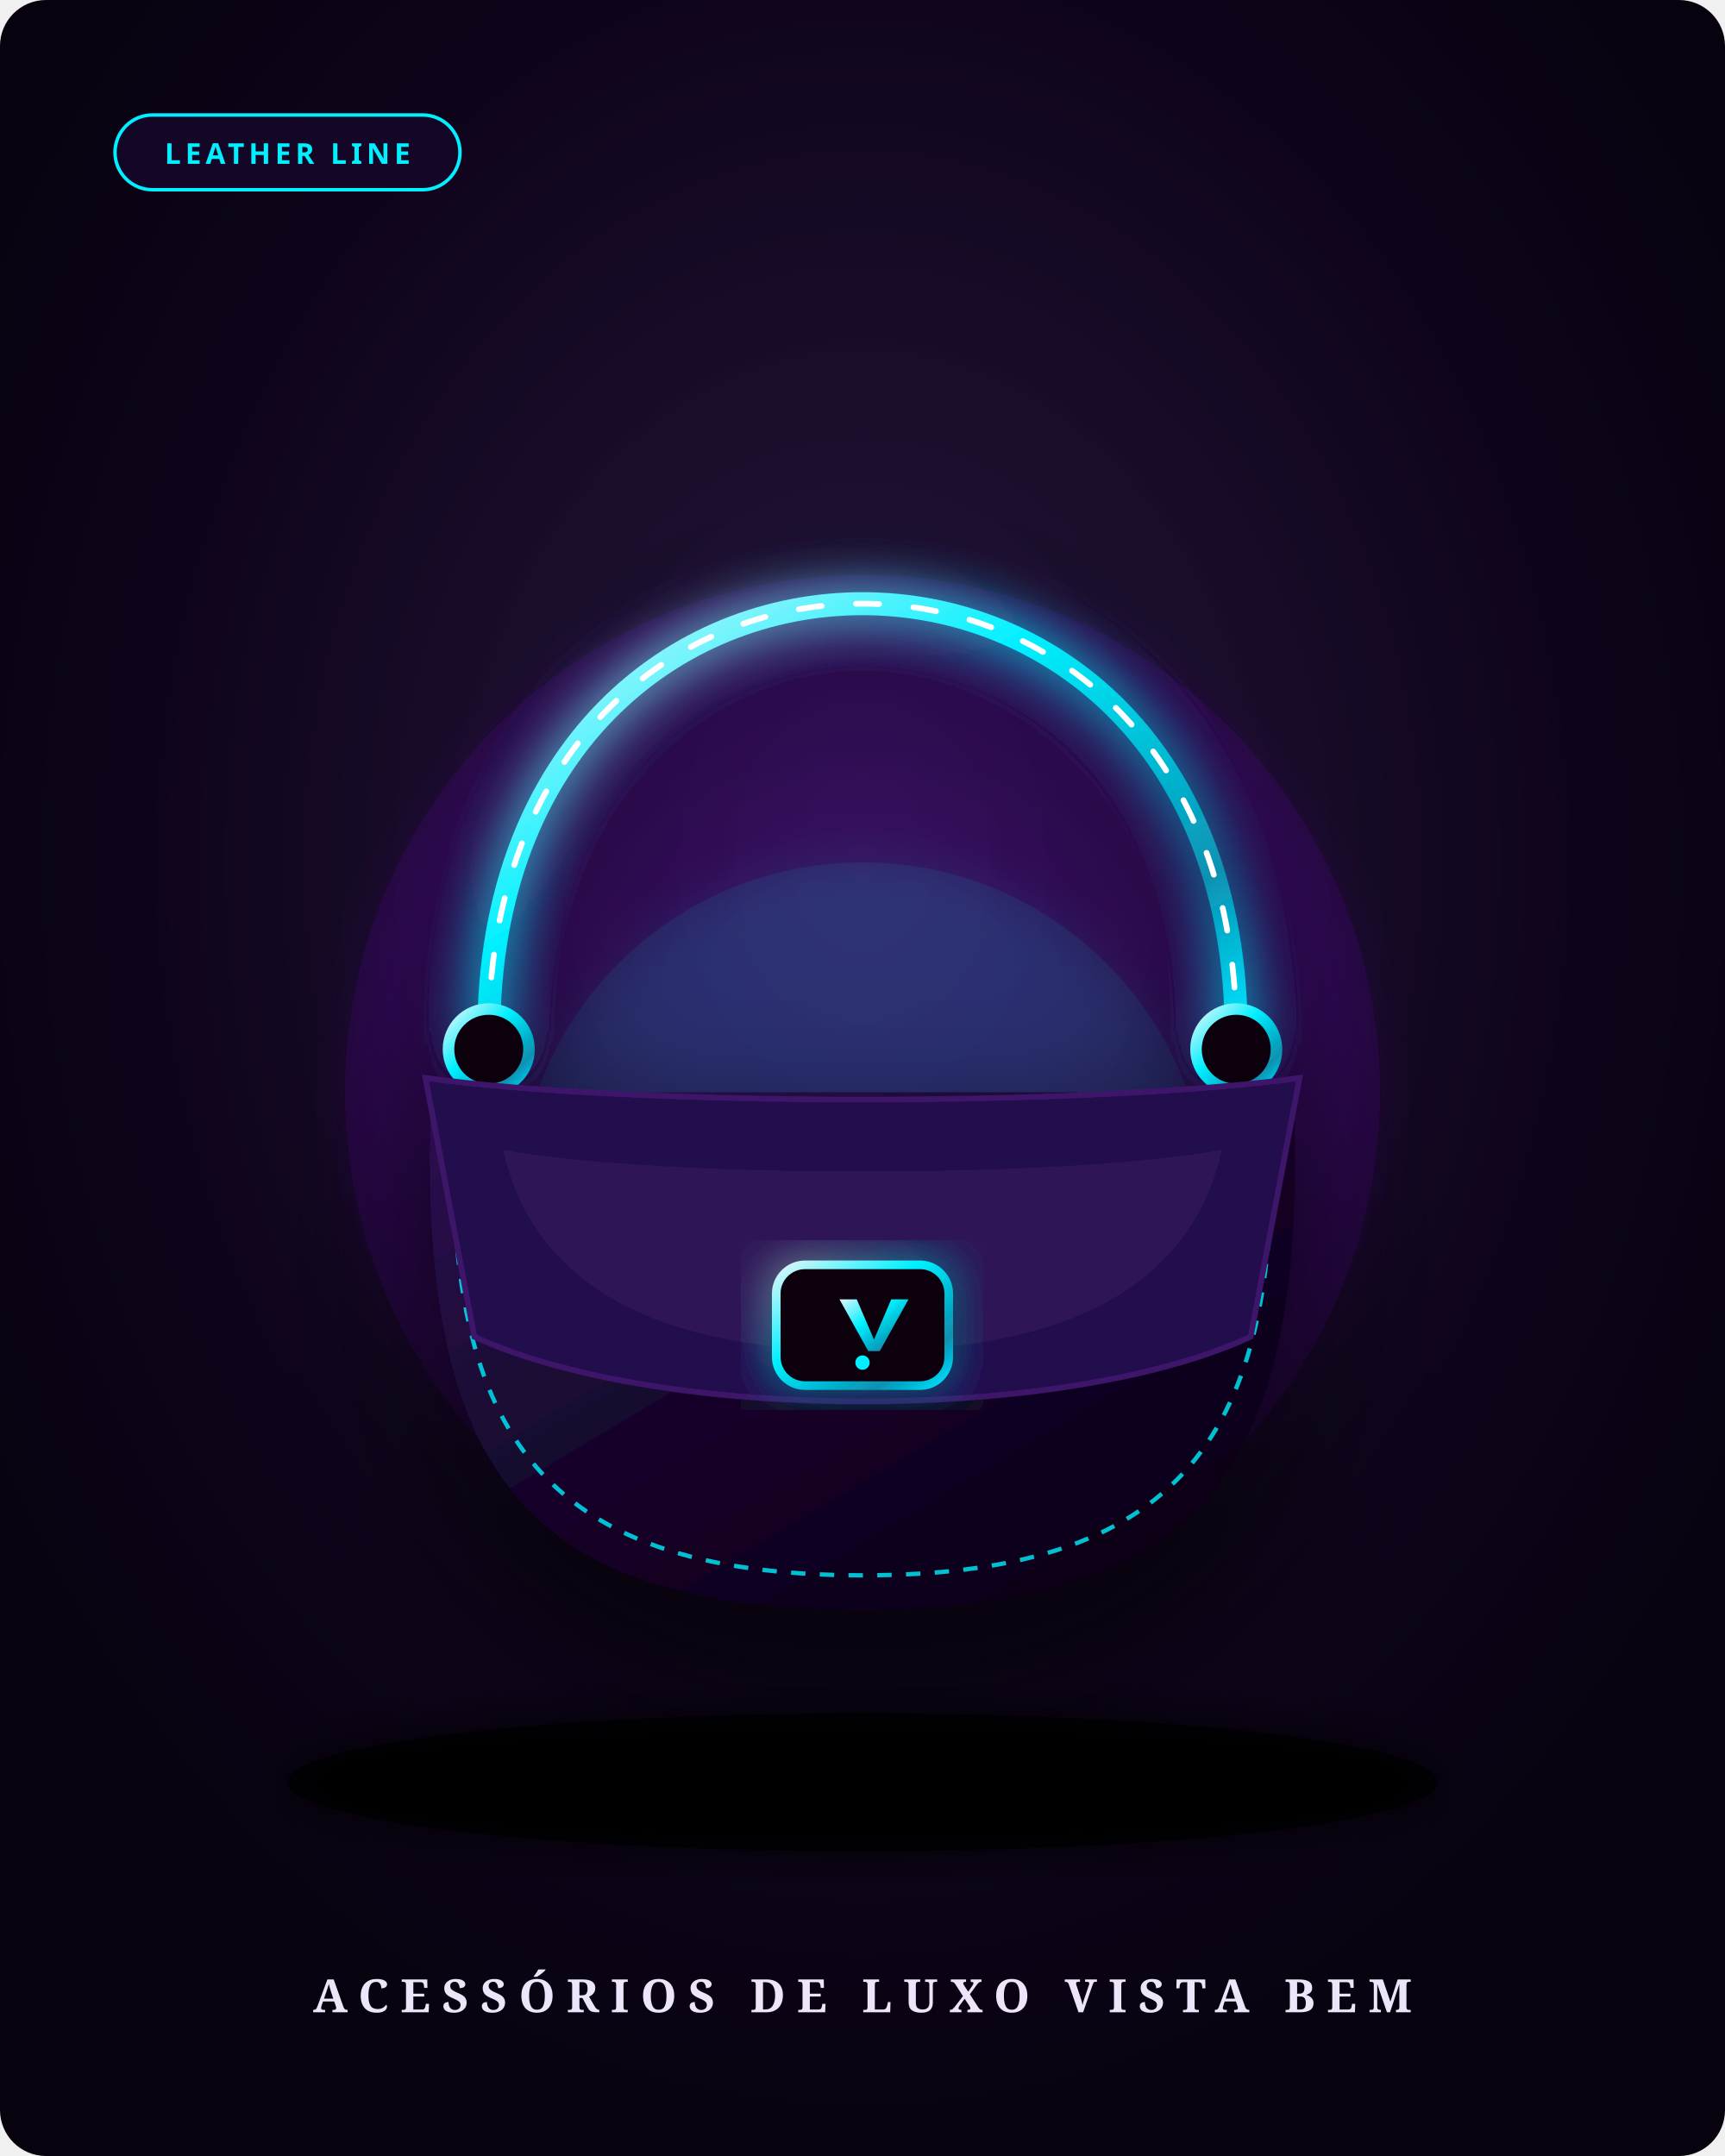
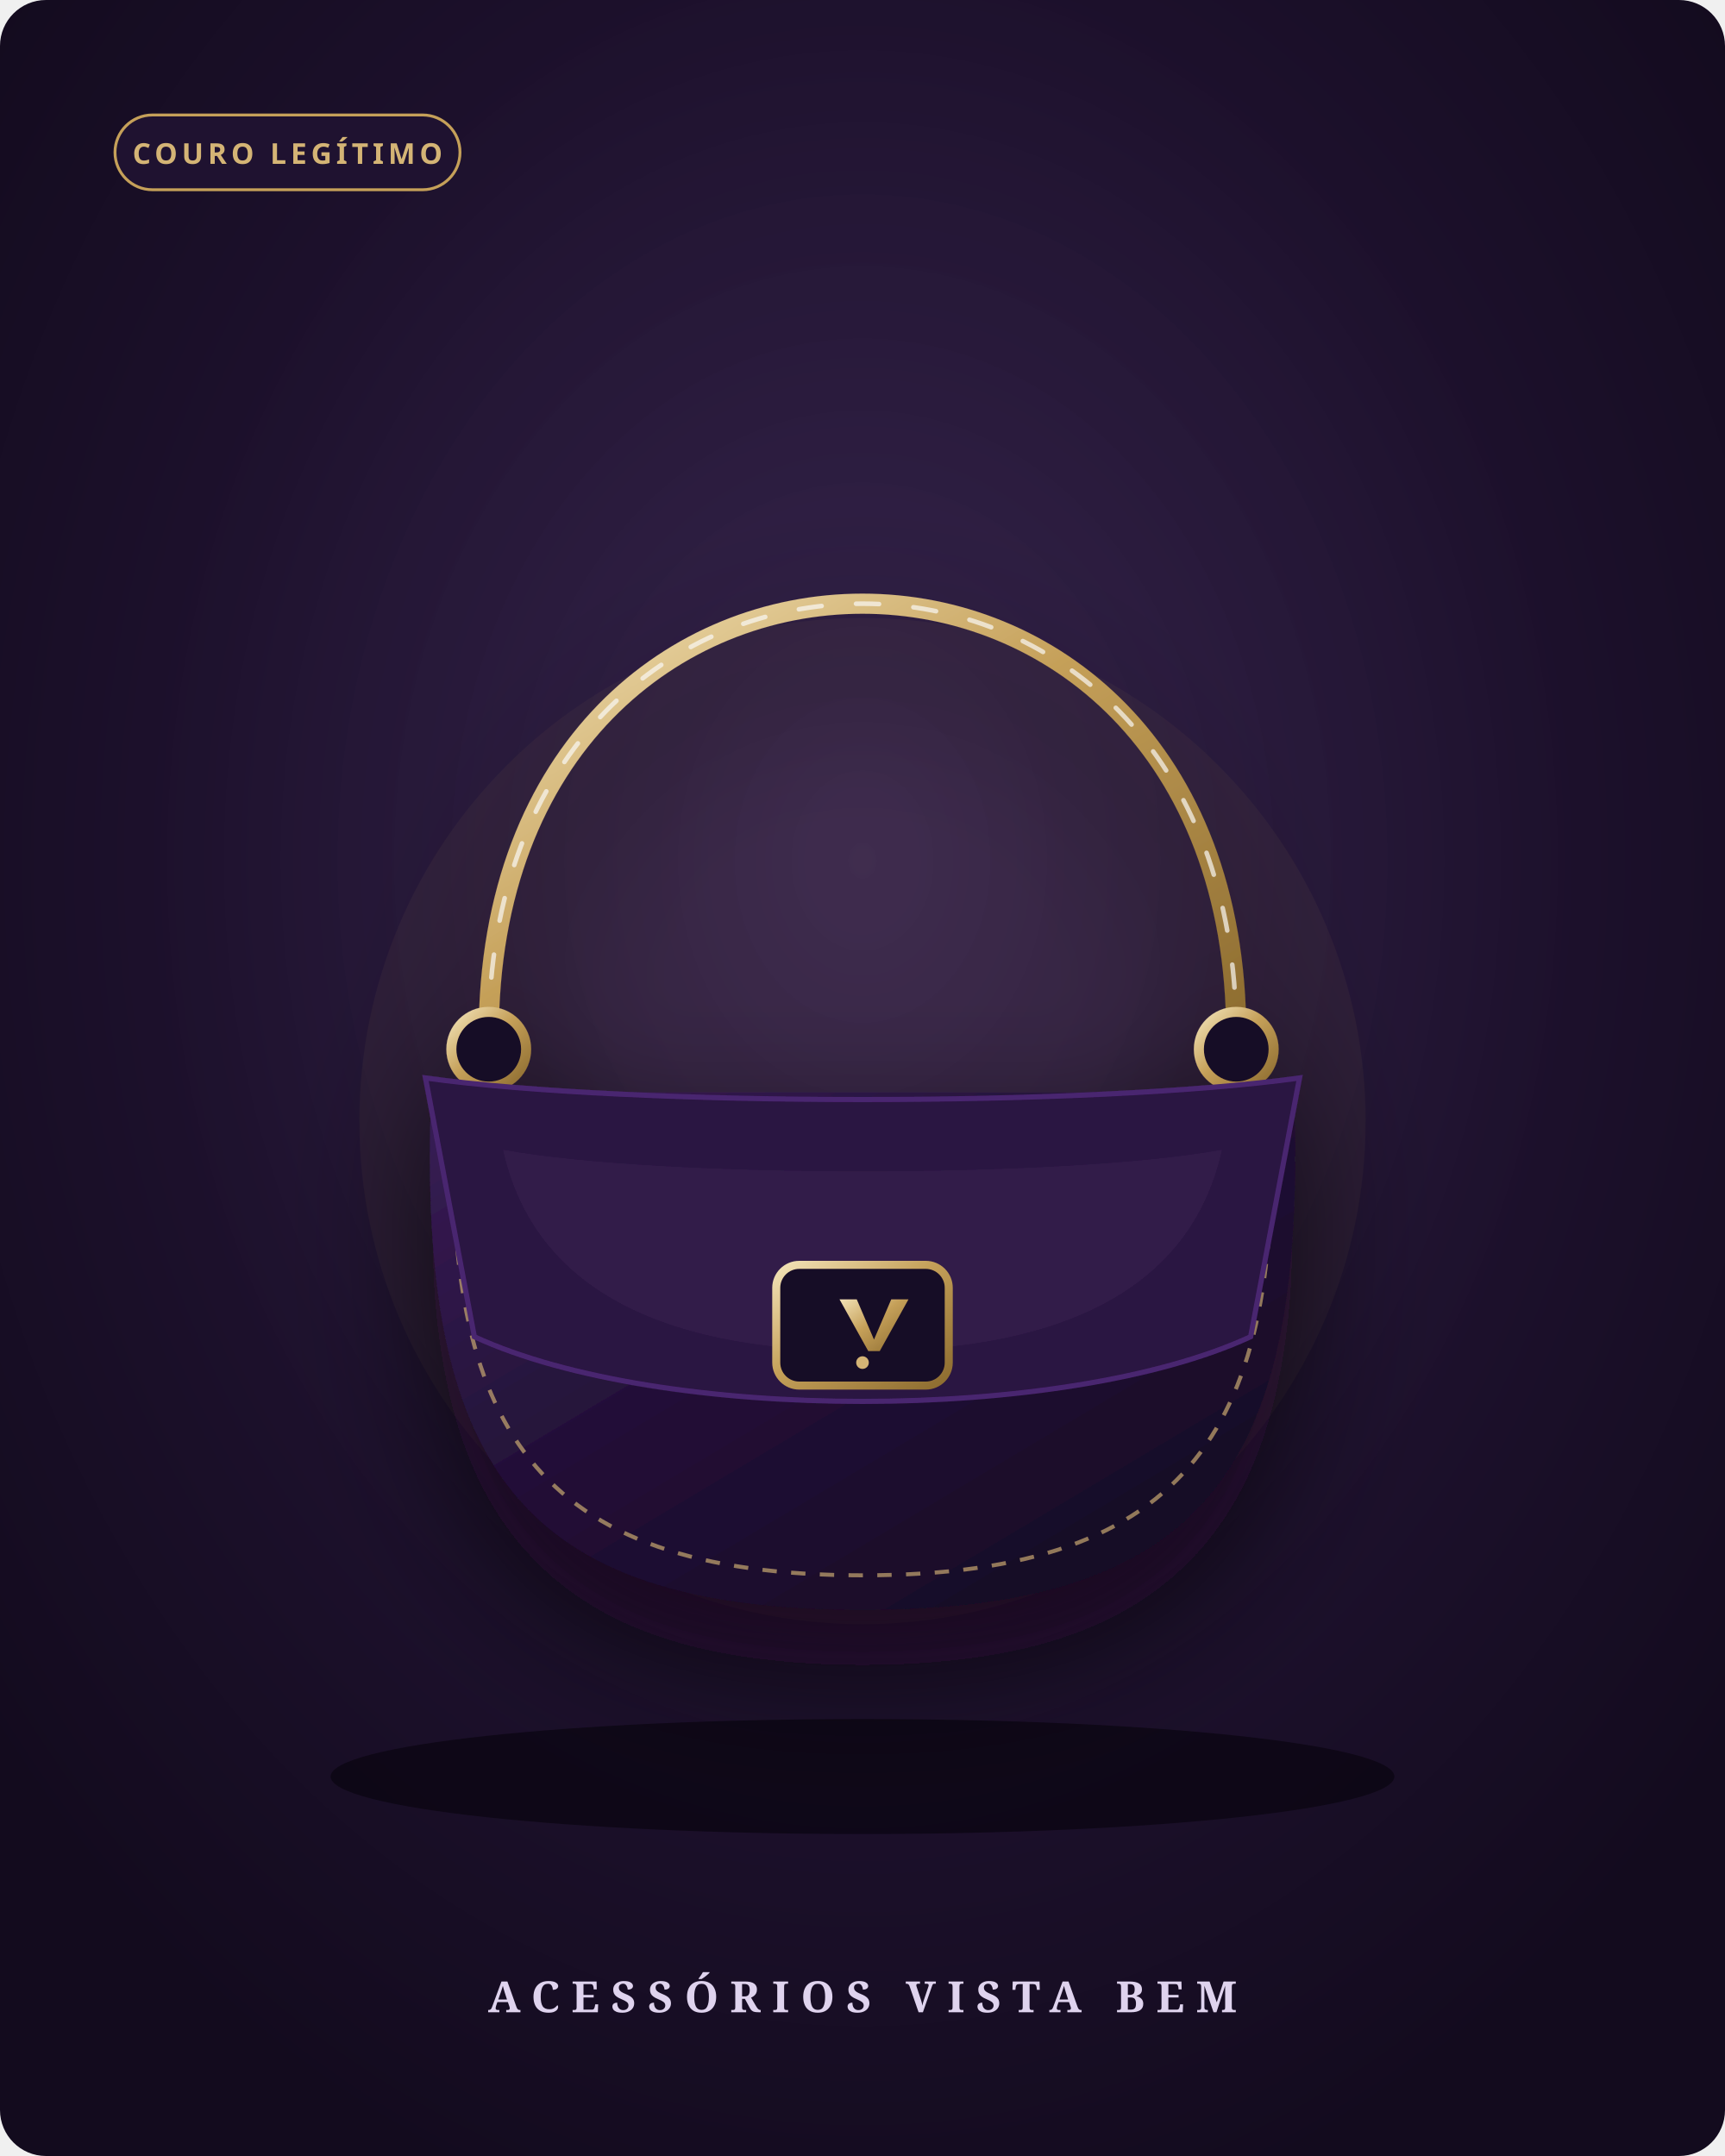
<svg xmlns="http://www.w3.org/2000/svg" viewBox="0 0 600 750" width="600" height="750" fill="none">
  <defs>
    <radialGradient id="studioBag" cx="50%" cy="40%" r="65%">
-       <stop offset="0%" stop-color="#1A0A33" stop-opacity="0.95" />
-       <stop offset="65%" stop-color="#0E041A" stop-opacity="1" />
-       <stop offset="100%" stop-color="#07020D" stop-opacity="1" />
+       <stop offset="0%" stop-color="#2E1B46" stop-opacity="0.95" />
+       <stop offset="65%" stop-color="#1C102B" stop-opacity="1" />
+       <stop offset="100%" stop-color="#130B1E" stop-opacity="1" />
    </radialGradient>
    <linearGradient id="leatherGloss" x1="0%" y1="0%" x2="100%" y2="100%">
-       <stop offset="0%" stop-color="#2D1152" />
-       <stop offset="45%" stop-color="#16062B" />
-       <stop offset="100%" stop-color="#080210" />
+       <stop offset="0%" stop-color="#381D56" />
+       <stop offset="45%" stop-color="#221036" />
+       <stop offset="100%" stop-color="#130820" />
    </linearGradient>
-     <linearGradient id="cyanMetal" x1="0%" y1="0%" x2="100%" y2="100%">
-       <stop offset="0%" stop-color="#E0F7FA" />
-       <stop offset="40%" stop-color="#00F0FF" />
-       <stop offset="80%" stop-color="#0891B2" />
-       <stop offset="100%" stop-color="#00E5FF" />
+     <linearGradient id="goldMetal" x1="0%" y1="0%" x2="100%" y2="100%">
+       <stop offset="0%" stop-color="#F3E3B8" />
+       <stop offset="45%" stop-color="#C5A059" />
+       <stop offset="100%" stop-color="#8C6B2F" />
    </linearGradient>
-     <filter id="bagGlow" x="-20%" y="-20%" width="140%" height="140%">
-       <feGaussianBlur stdDeviation="8" result="blur" />
-       <feComposite in="SourceGraphic" in2="blur" operator="over" />
-     </filter>
    <filter id="bagShadow" x="-15%" y="-15%" width="130%" height="135%">
-       <feDropShadow dx="0" dy="24" stdDeviation="28" flood-color="#000000" flood-opacity="0.8" />
+       <feDropShadow dx="0" dy="20" stdDeviation="24" flood-color="#09040E" flood-opacity="0.7" />
    </filter>
  </defs>
  <rect width="600" height="750" rx="16" fill="url(#studioBag)" />
-   <circle cx="300" cy="380" r="180" fill="#7C24E0" fill-opacity="0.12" filter="url(#bagGlow)" />
-   <circle cx="300" cy="420" r="120" fill="#00F0FF" fill-opacity="0.08" filter="url(#bagGlow)" />
+   <circle cx="300" cy="390" r="175" fill="#C5A059" fill-opacity="0.06" />
  <g transform="translate(40, 40)">
-     <rect width="120" height="26" rx="13" fill="#140626" stroke="#00F0FF" stroke-width="1.2" />
-     <text x="60" y="17" font-family="'Plus Jakarta Sans', sans-serif" font-size="10" font-weight="700" fill="#00F0FF" letter-spacing="1.5" text-anchor="middle">LEATHER LINE</text>
+     <rect width="120" height="26" rx="13" fill="#1F1230" stroke="#C5A059" stroke-width="1" />
+     <text x="60" y="17" font-family="'Plus Jakarta Sans', sans-serif" font-size="10" font-weight="600" fill="#D4B475" letter-spacing="1.5" text-anchor="middle">COURO LEGÍTIMO</text>
  </g>
-   <ellipse cx="300" cy="620" rx="200" ry="24" fill="#000000" fill-opacity="0.85" filter="url(#bagGlow)" />
+   <ellipse cx="300" cy="618" rx="185" ry="20" fill="#09040E" fill-opacity="0.65" />
  <g filter="url(#bagShadow)">
-     <path d="M 170,360 C 170,160 430,160 430,360" stroke="url(#cyanMetal)" stroke-width="8" stroke-linecap="round" fill="none" filter="url(#bagGlow)" />
-     <path d="M 170,360 C 170,160 430,160 430,360" stroke="#FFFFFF" stroke-width="2" stroke-dasharray="8 12" stroke-linecap="round" fill="none" />
-     <circle cx="170" cy="365" r="14" fill="#07020D" stroke="url(#cyanMetal)" stroke-width="4" />
-     <circle cx="430" cy="365" r="14" fill="#07020D" stroke="url(#cyanMetal)" stroke-width="4" />
+     <path d="M 170,360 C 170,160 430,160 430,360" stroke="url(#goldMetal)" stroke-width="7" stroke-linecap="round" fill="none" />
+     <path d="M 170,360 C 170,160 430,160 430,360" stroke="#FAF8F5" stroke-width="1.6" stroke-dasharray="8 12" stroke-linecap="round" fill="none" stroke-opacity="0.7" />
+     <circle cx="170" cy="365" r="13" fill="#170B26" stroke="url(#goldMetal)" stroke-width="3.5" />
+     <circle cx="430" cy="365" r="13" fill="#170B26" stroke="url(#goldMetal)" stroke-width="3.5" />
    <path d="M 150,380 C 145,510 180,560 300,560 C 420,560 455,510 450,380 Z" fill="url(#leatherGloss)" />
-     <path d="M 158,385 C 154,495 185,548 300,548 C 415,548 446,495 442,385" stroke="#00F0FF" stroke-width="1.5" stroke-dasharray="5 5" fill="none" stroke-opacity="0.8" />
-     <path d="M 148,375 C 220,385 380,385 452,375 L 435,465 C 370,495 230,495 165,465 Z" fill="#240A4E" stroke="#3C1569" stroke-width="2" />
-     <path d="M 175,400 C 230,410 370,410 425,400 C 415,445 375,470 300,470 C 225,470 185,445 175,400 Z" fill="rgba(255, 255, 255, 0.05)" />
-     <g transform="translate(270, 440)" filter="url(#bagGlow)">
-       <rect width="60" height="42" rx="10" fill="#07020D" stroke="url(#cyanMetal)" stroke-width="3" />
-       <path d="M 22,12 L 28,12 L 34,26 L 40,12 L 46,12 L 36,30 L 32,30 Z" fill="url(#cyanMetal)" />
-       <circle cx="30" cy="34" r="2.5" fill="#00F0FF" />
+     <path d="M 158,385 C 154,495 185,548 300,548 C 415,548 446,495 442,385" stroke="#D4B475" stroke-width="1.4" stroke-dasharray="5 5" fill="none" stroke-opacity="0.65" />
+     <path d="M 148,375 C 220,385 380,385 452,375 L 435,465 C 370,495 230,495 165,465 Z" fill="#2A1442" stroke="#4A2570" stroke-width="1.8" />
+     <path d="M 175,400 C 230,410 370,410 425,400 C 415,445 375,470 300,470 C 225,470 185,445 175,400 Z" fill="rgba(255, 255, 255, 0.04)" />
+     <g transform="translate(270, 440)">
+       <rect width="60" height="42" rx="8" fill="#170B26" stroke="url(#goldMetal)" stroke-width="2.8" />
+       <path d="M 22,12 L 28,12 L 34,26 L 40,12 L 46,12 L 36,30 L 32,30 Z" fill="url(#goldMetal)" />
+       <circle cx="30" cy="34" r="2.2" fill="#D4B475" />
    </g>
  </g>
-   <text x="300" y="700" font-family="'Bodoni Moda', serif" font-size="16" font-weight="600" fill="#EDE6FA" letter-spacing="4" text-anchor="middle">ACESSÓRIOS DE LUXO VISTA BEM</text>
+   <text x="300" y="700" font-family="'Bodoni Moda', Georgia, serif" font-size="15" font-weight="600" fill="#DFD3EE" letter-spacing="4" text-anchor="middle">ACESSÓRIOS VISTA BEM</text>
</svg>
